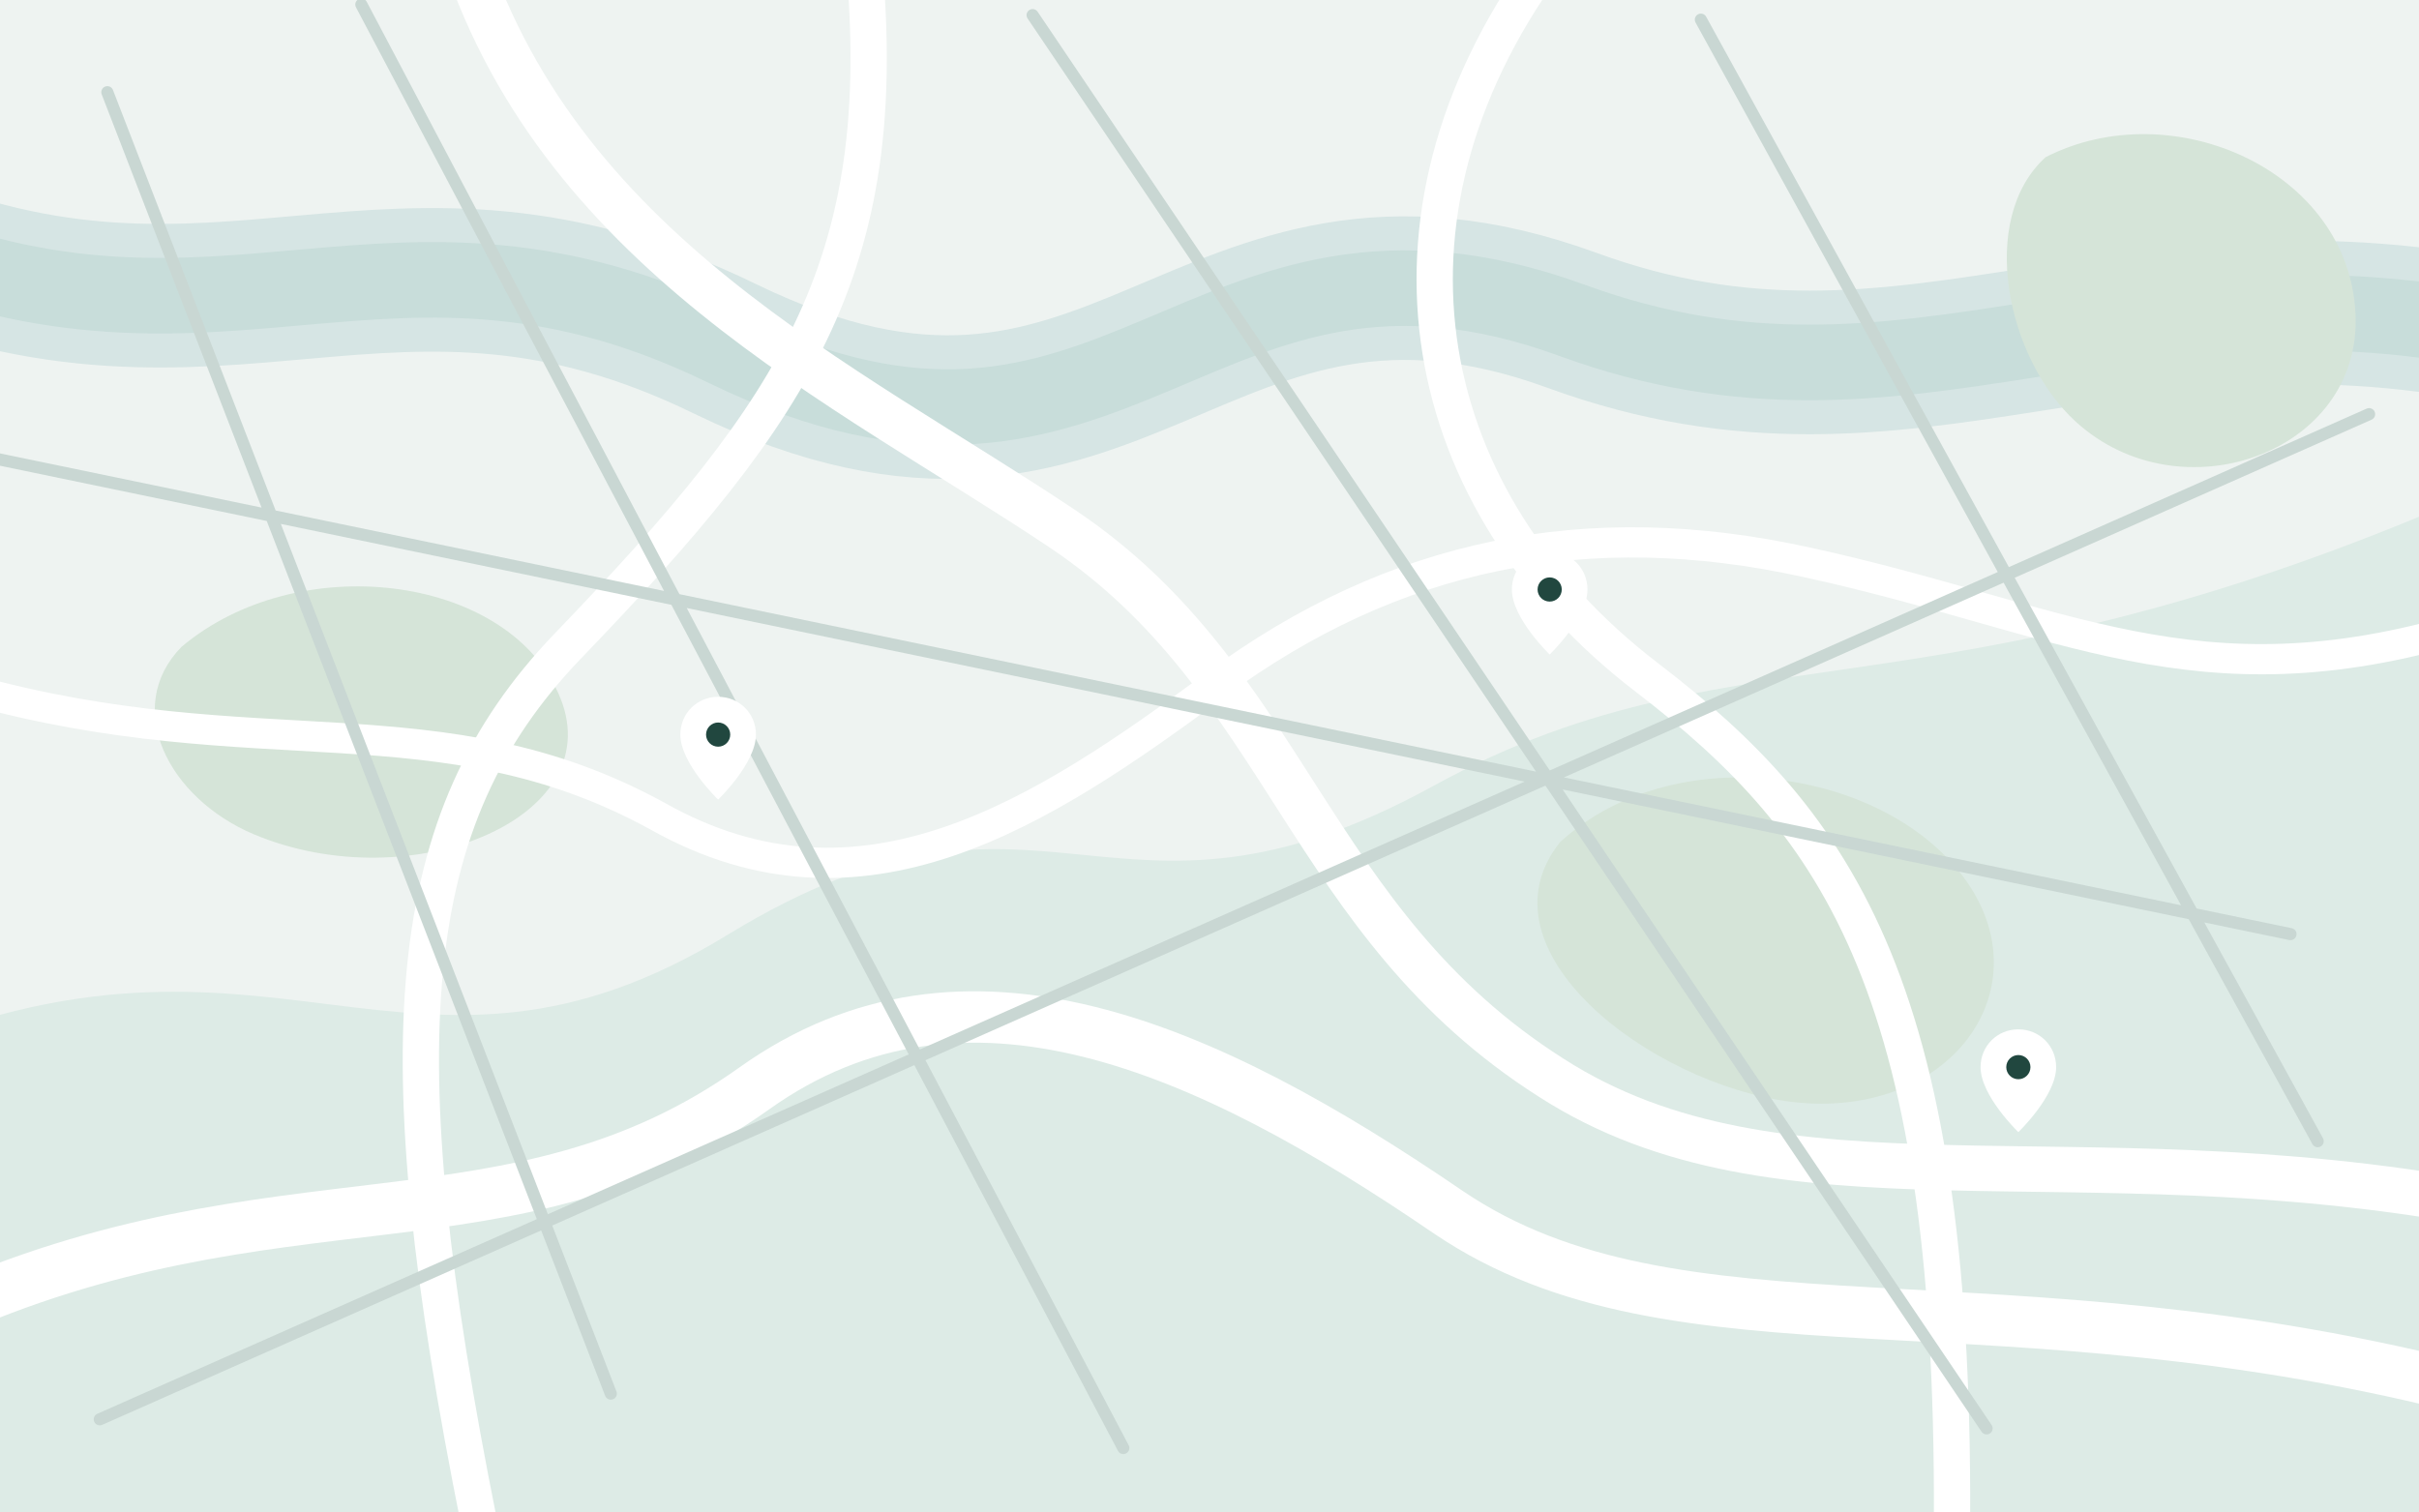
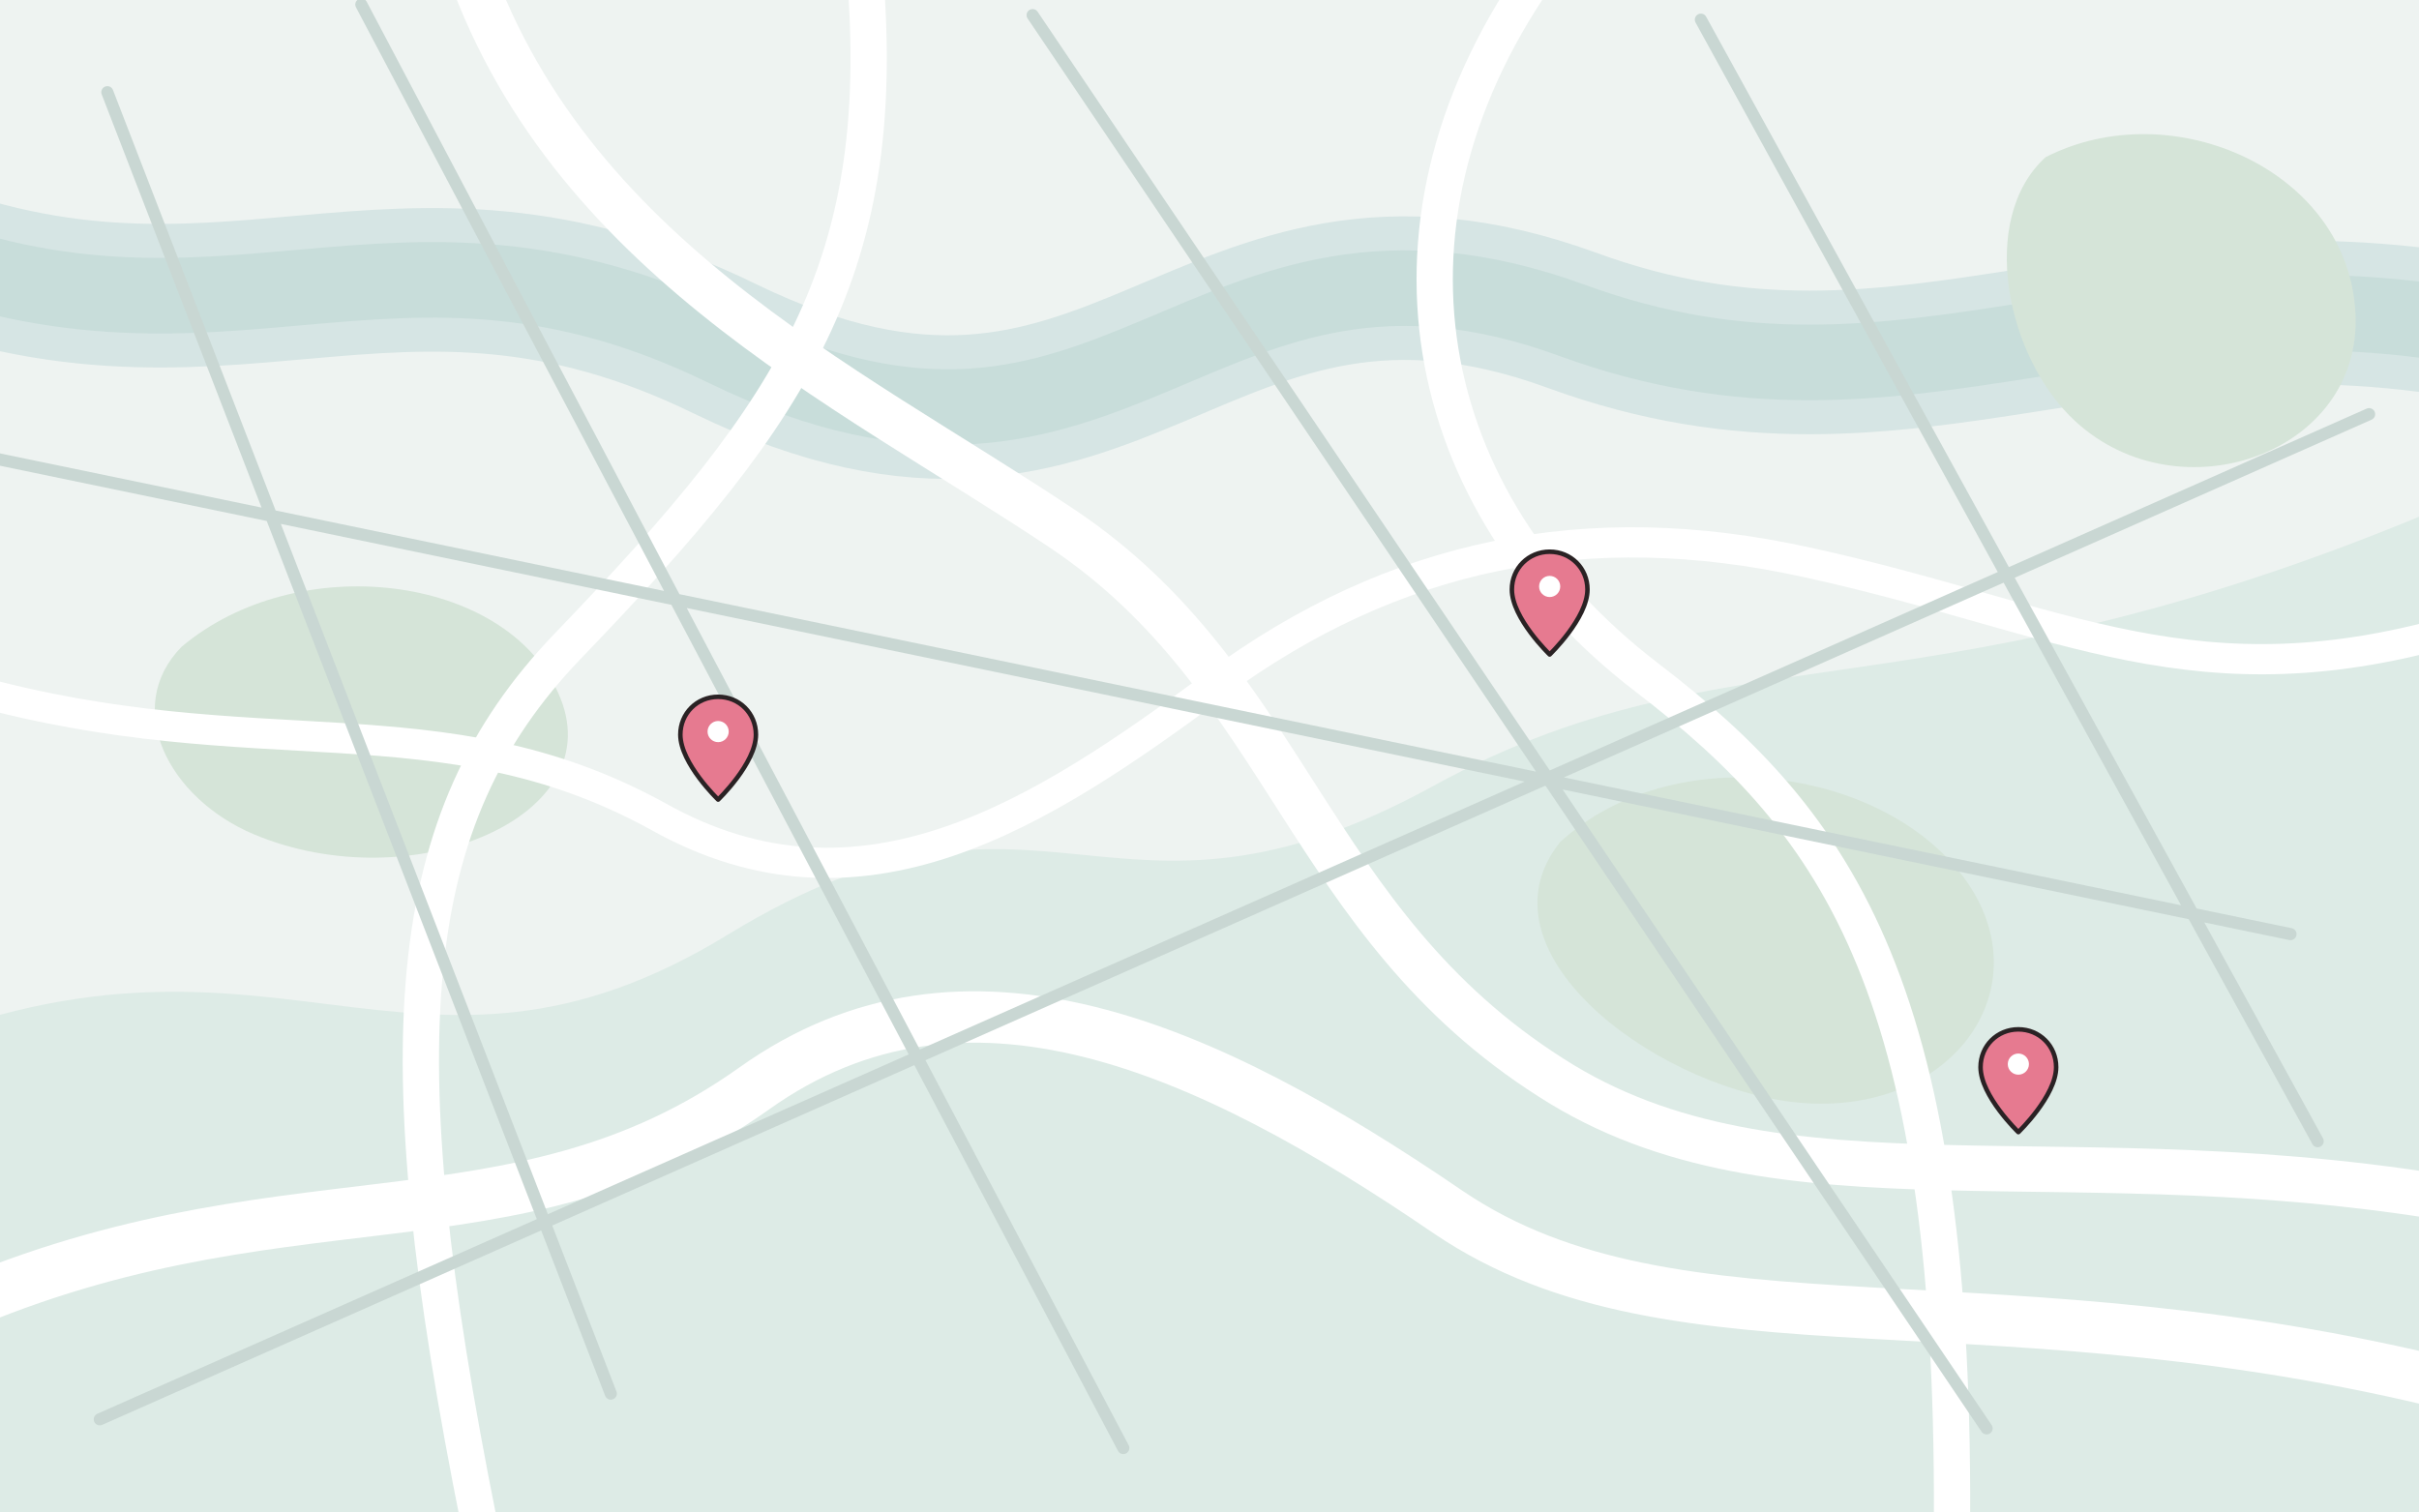
<svg xmlns="http://www.w3.org/2000/svg" width="1600" height="1000" viewBox="0 0 1600 1000" fill="none">
  <rect width="1600" height="1000" fill="#EEF3F1" />
  <path d="M-80 700C180 585 270 748 482 618C692 490 733 638 948 520C1157 405 1290 491 1690 302V1070H-80V700Z" fill="#DDEBE6" />
  <path d="M-80 157C149 255 257 122 480 231C742 358 791 121 1040 212C1267 295 1405 159 1680 226" stroke="#D6E5E4" stroke-width="95" />
  <path d="M-80 157C149 255 257 122 480 231C742 358 791 121 1040 212C1267 295 1405 159 1680 226" stroke="#C8DDDA" stroke-width="50" />
  <g fill="#D5E4D8">
    <path d="M120 428C197 363 334 380 369 458C407 540 273 596 168 552C111 528 81 468 120 428Z" />
    <path d="M1032 557C1111 485 1255 510 1304 588C1349 660 1286 741 1185 729C1091 717 975 628 1032 557Z" />
    <path d="M1353 104C1437 61 1554 113 1558 208C1562 300 1442 342 1373 279C1327 237 1308 145 1353 104Z" />
  </g>
  <g stroke="#FFFFFF" stroke-linecap="round">
    <path d="M-40 870C184 769 339 834 499 720C638 621 797 692 958 802C1110 905 1320 837 1640 921" stroke-width="34" />
    <path d="M304 -40C367 166 558 253 703 350C852 450 864 610 1026 713C1177 810 1370 747 1638 796" stroke-width="30" />
    <path d="M570 -40C593 173 529 268 375 428C266 542 253 689 317 1008" stroke-width="24" />
    <path d="M1022 -24C899 146 938 332 1089 448C1217 546 1295 656 1291 1021" stroke-width="24" />
    <path d="M-20 456C170 509 291 461 435 540C570 616 689 538 804 453C922 366 1050 340 1195 372C1365 409 1452 468 1630 415" stroke-width="20" />
  </g>
  <g stroke="#C9D7D3" stroke-linecap="round" stroke-width="8">
    <path d="M71 61L404 922M239 3L743 958M683 10L1314 945M1125 13L1533 755M-5 303L1515 618M66 939L1567 274" />
  </g>
  <g transform="translate(475 486)">
-     <path d="M0-25C-14-25-25-14-25 0C-25 19 0 43 0 43C0 43 25 19 25 0C25-14 14-25 0-25Z" fill="white" />
-     <circle cy="0" r="8" fill="#21473F" />
+     <path d="M0-25C-14-25-25-14-25 0C-25 19 0 43 0 43C0 43 25 19 25 0C25-14 14-25 0-25Z" fill="#E67A90" stroke="#2A2224" stroke-width="3" stroke-linejoin="round" />
+     <circle cy="-2" r="7" fill="#FFFFFF" />
  </g>
  <g transform="translate(1025 390)">
-     <path d="M0-25C-14-25-25-14-25 0C-25 19 0 43 0 43C0 43 25 19 25 0C25-14 14-25 0-25Z" fill="white" />
-     <circle cy="0" r="8" fill="#21473F" />
+     <path d="M0-25C-14-25-25-14-25 0C-25 19 0 43 0 43C0 43 25 19 25 0C25-14 14-25 0-25Z" fill="#E67A90" stroke="#2A2224" stroke-width="3" stroke-linejoin="round" />
+     <circle cy="-2" r="7" fill="#FFFFFF" />
  </g>
  <g transform="translate(1335 706)">
-     <path d="M0-25C-14-25-25-14-25 0C-25 19 0 43 0 43C0 43 25 19 25 0C25-14 14-25 0-25Z" fill="white" />
-     <circle cy="0" r="8" fill="#21473F" />
+     <path d="M0-25C-14-25-25-14-25 0C-25 19 0 43 0 43C0 43 25 19 25 0C25-14 14-25 0-25Z" fill="#E67A90" stroke="#2A2224" stroke-width="3" stroke-linejoin="round" />
+     <circle cy="-2" r="7" fill="#FFFFFF" />
  </g>
</svg>
